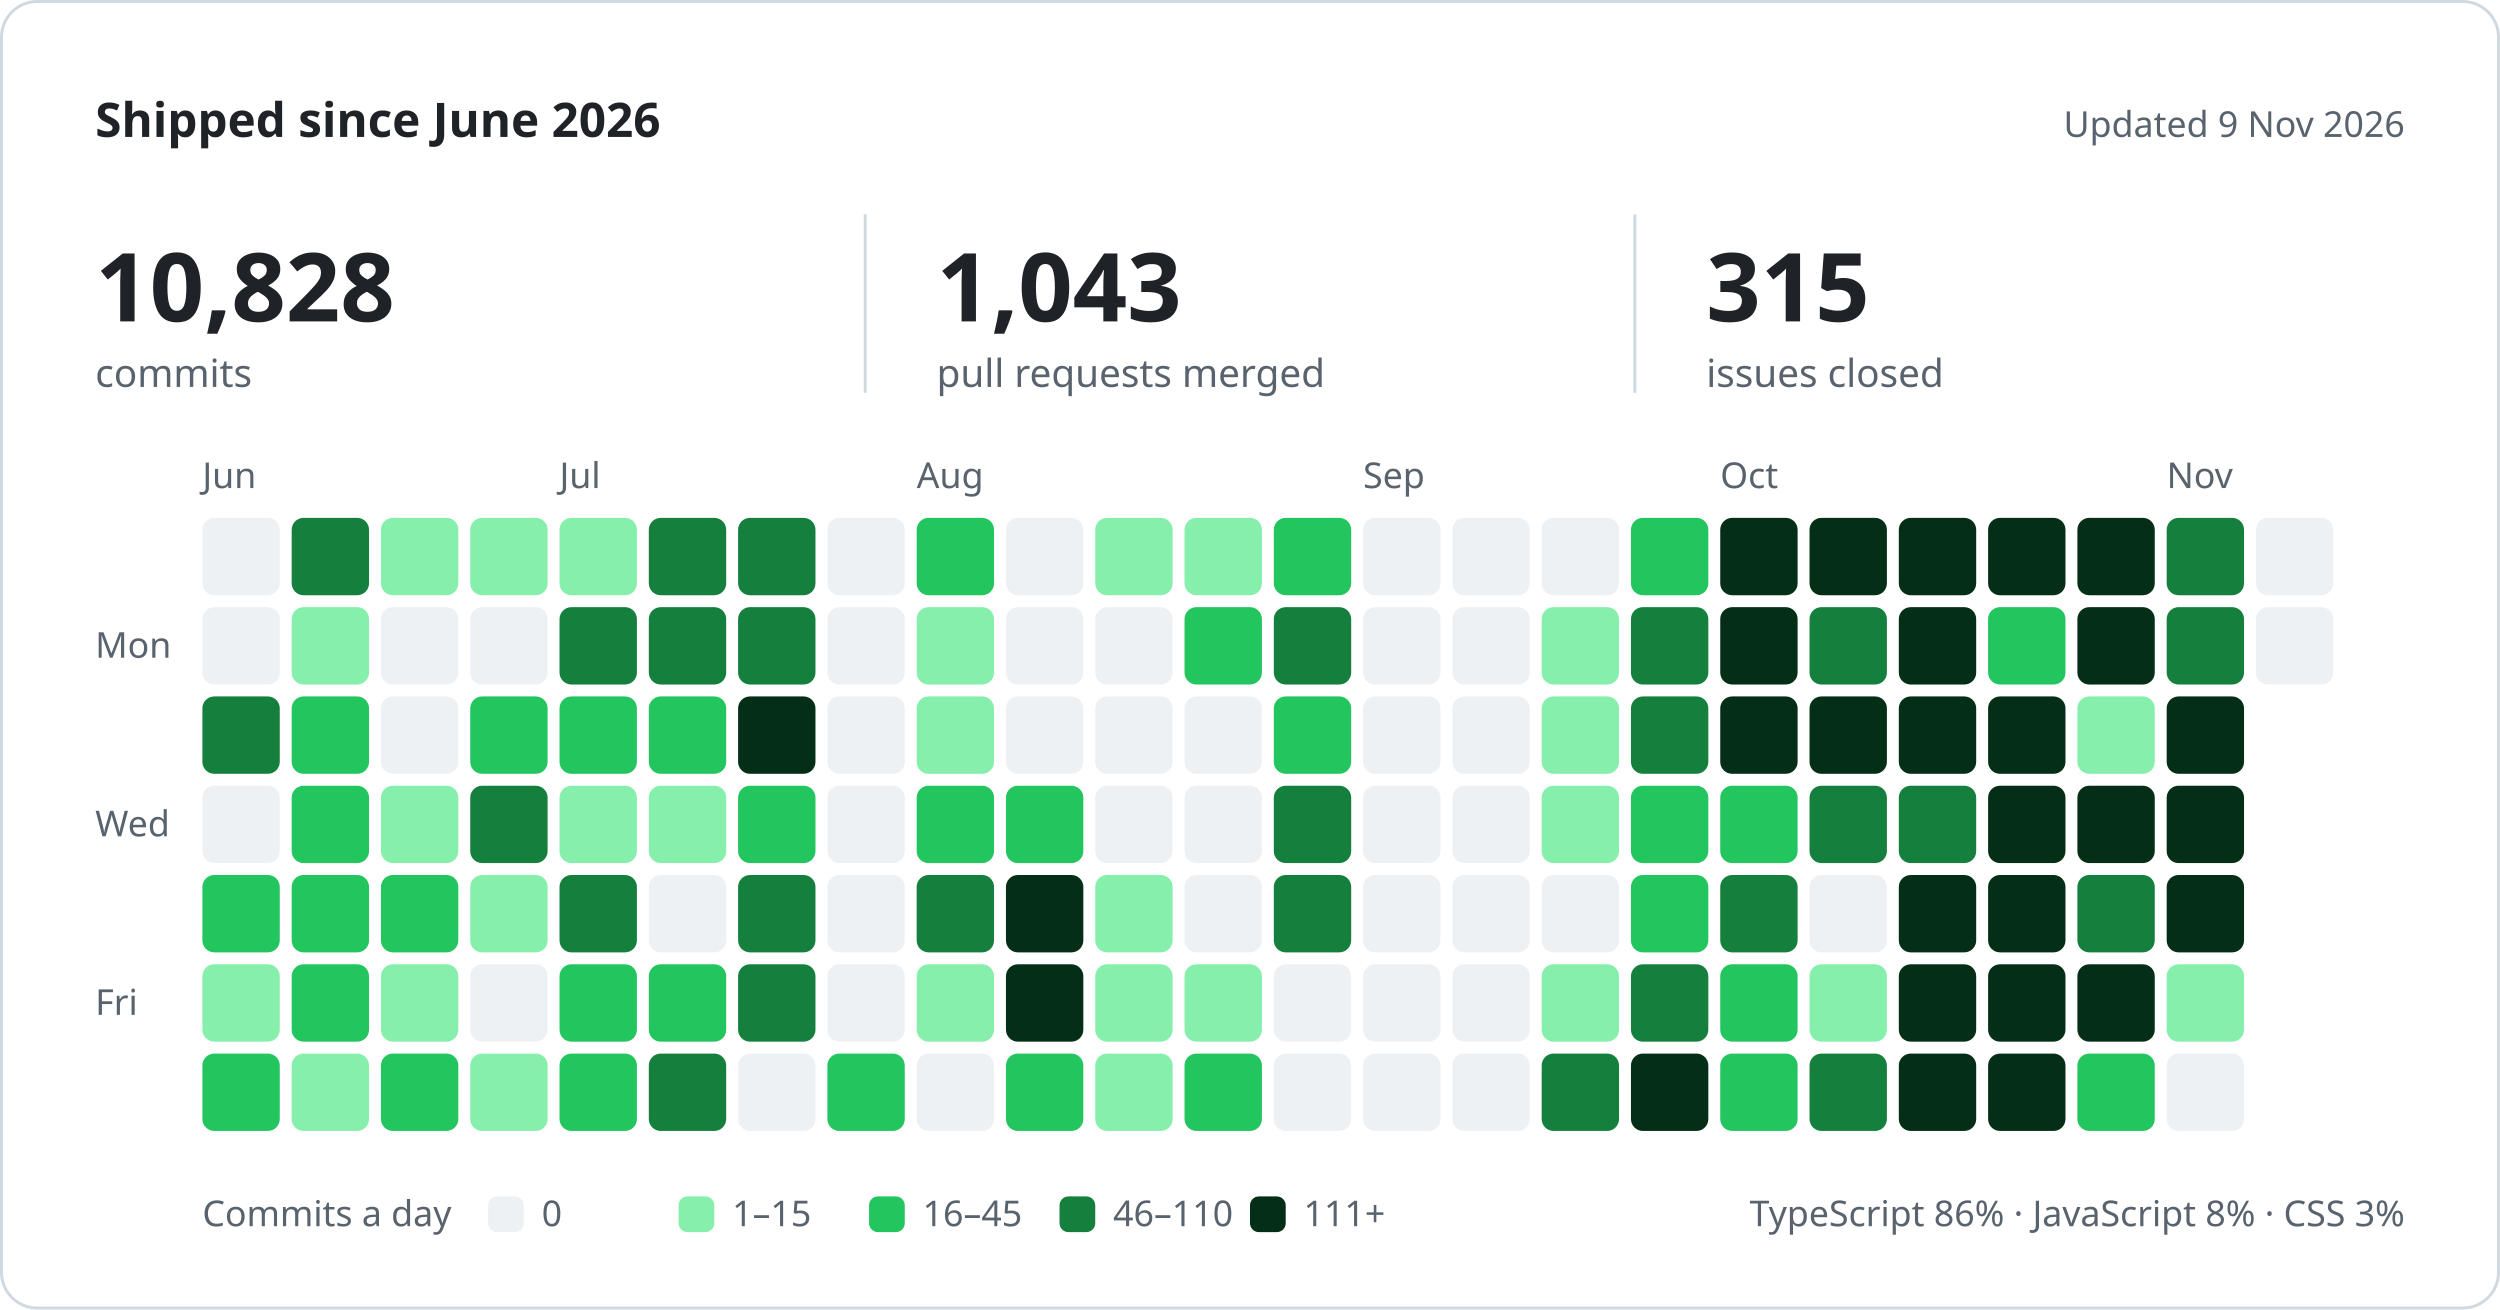
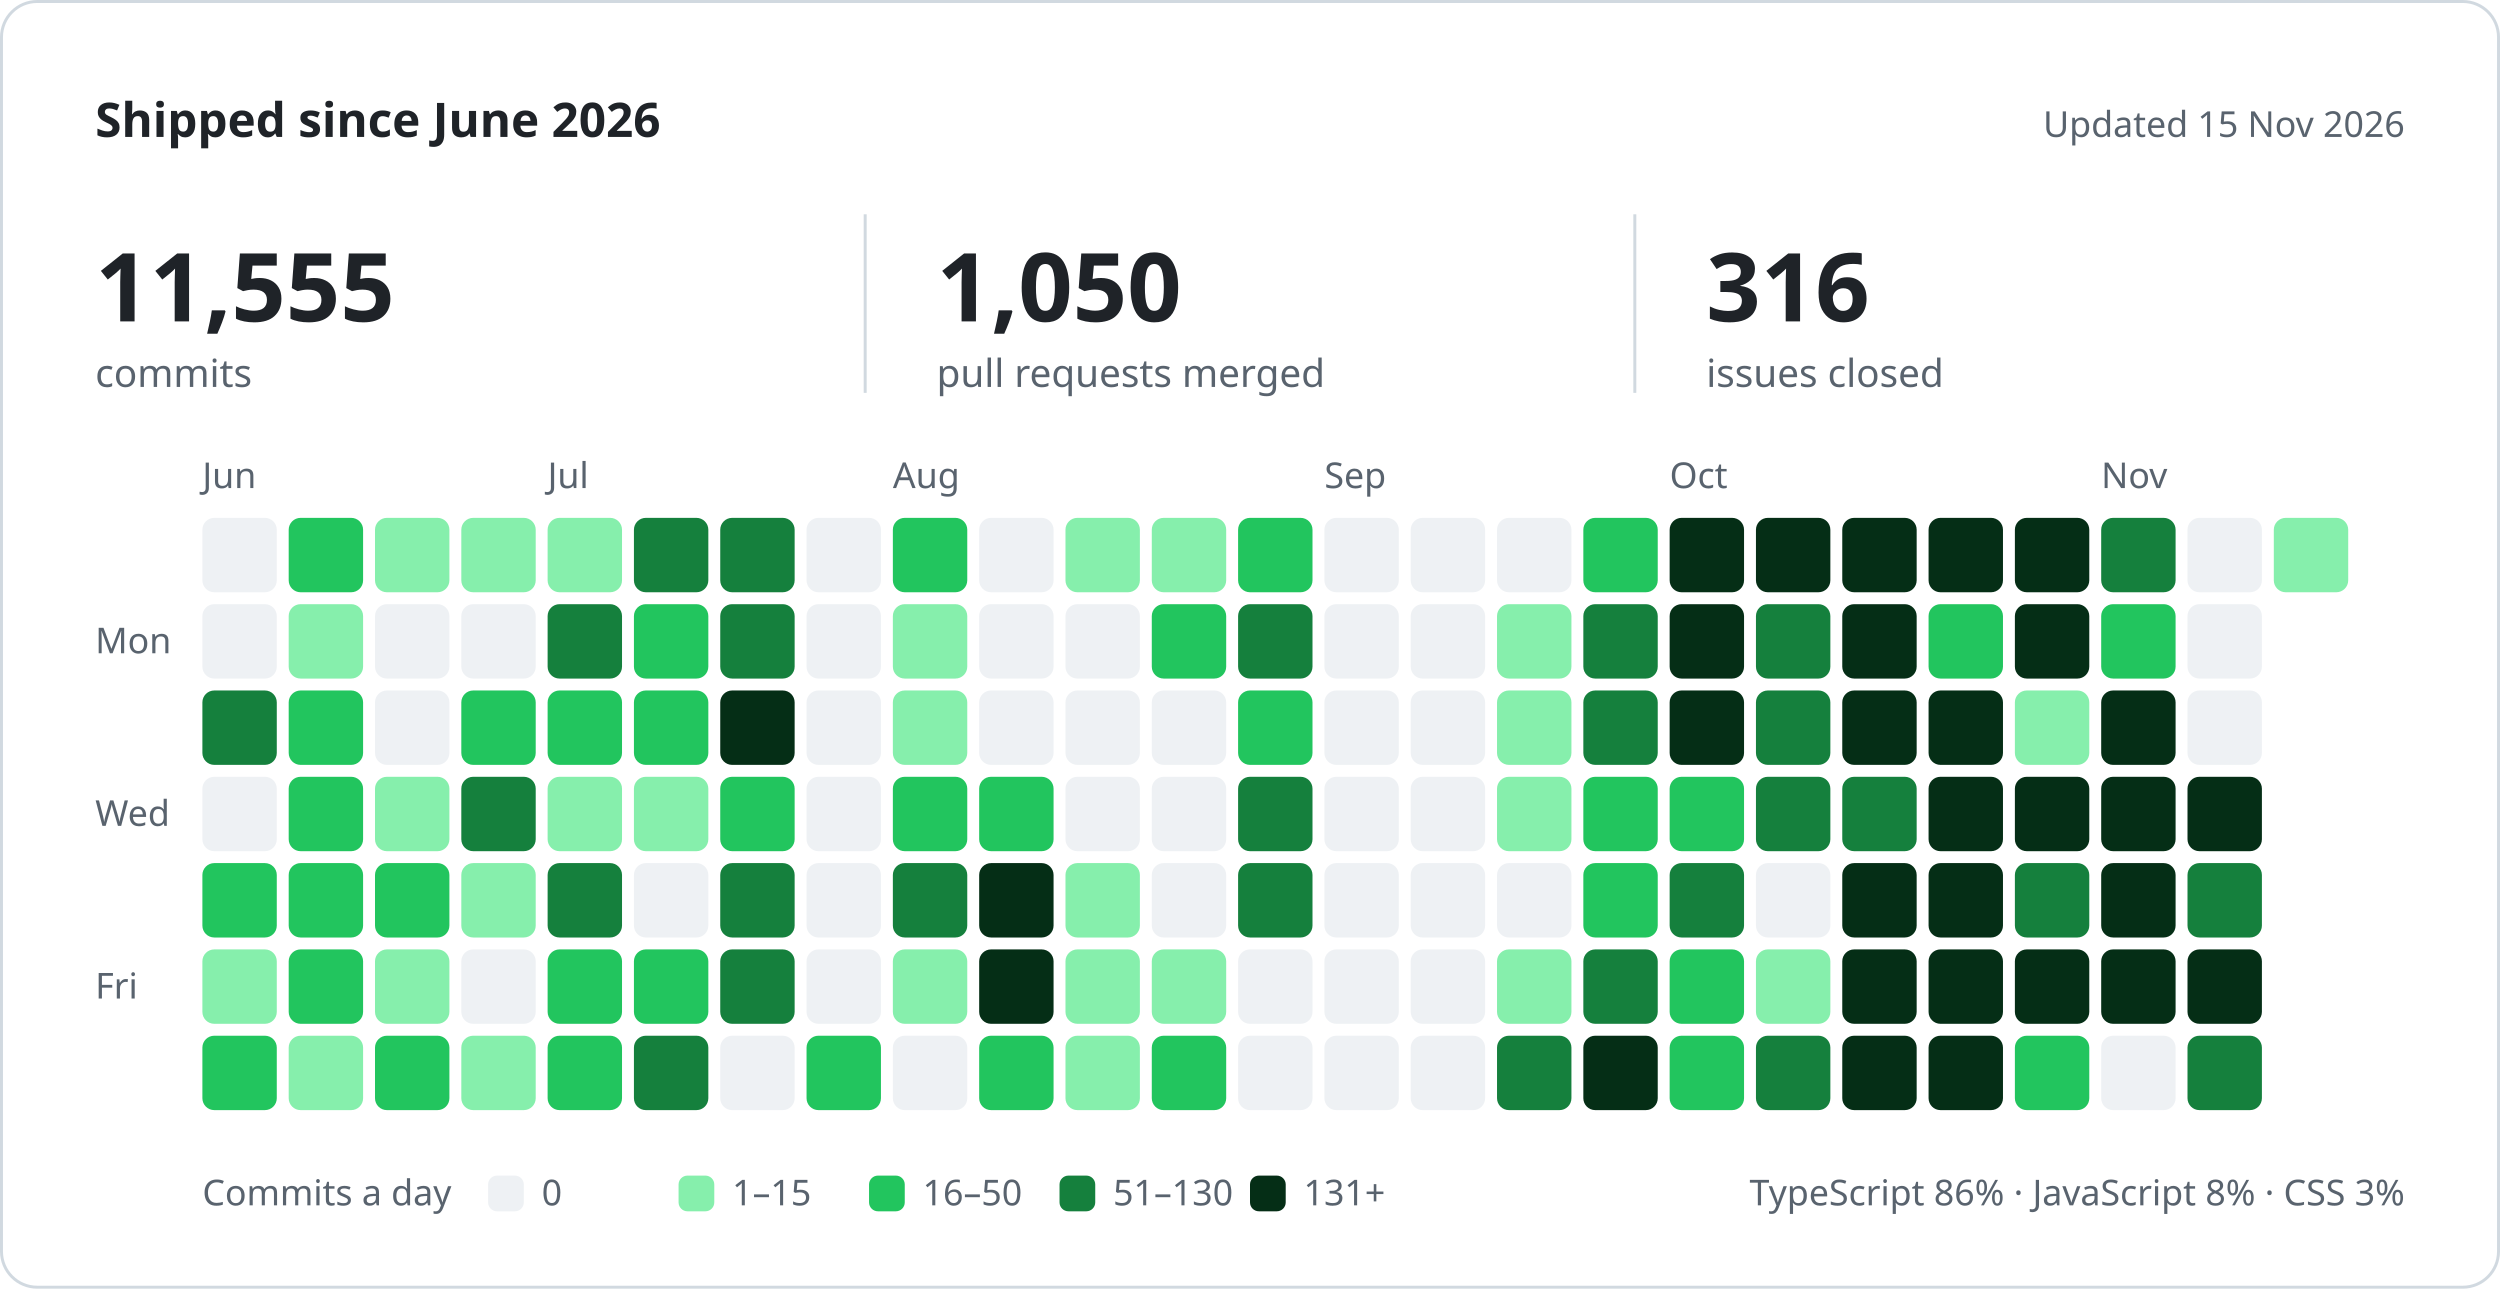
- <svg xmlns="http://www.w3.org/2000/svg" width="840" height="440" viewBox="0 0 840 440" role="img" aria-labelledby="title desc" font-family="-apple-system, BlinkMacSystemFont, 'Segoe UI', 'Noto Sans', Helvetica, Arial, sans-serif">
-   <rect x="0.5" y="0.5" width="839" height="439" rx="12" fill="none" stroke="#d1d9e0" />
+ <svg xmlns="http://www.w3.org/2000/svg" width="840" height="433" viewBox="0 0 840 433" role="img" aria-labelledby="title desc" font-family="-apple-system, BlinkMacSystemFont, 'Segoe UI', 'Noto Sans', Helvetica, Arial, sans-serif">
+   <rect x="0.5" y="0.5" width="839" height="432" rx="12" fill="none" stroke="#d1d9e0" />
  <text x="32" y="46" font-size="16" font-weight="600" fill="#1f2328">Shipped since June 2026</text>
-   <text x="808" y="46" font-size="12" text-anchor="end" fill="#59636e">Updated 9 Nov 2026</text>
-   <text x="32.0" y="108" font-size="32" font-weight="600" fill="#1f2328">10,828</text>
+   <text x="808" y="46" font-size="12" text-anchor="end" fill="#59636e">Updated 15 Nov 2026</text>
+   <text x="32.0" y="108" font-size="32" font-weight="600" fill="#1f2328">11,555</text>
  <text x="32.0" y="130" font-size="13" fill="#59636e">commits</text>
  <line x1="290.7" y1="72" x2="290.7" y2="132" stroke="#d1d9e0" />
-   <text x="314.7" y="108" font-size="32" font-weight="600" fill="#1f2328">1,043</text>
+   <text x="314.7" y="108" font-size="32" font-weight="600" fill="#1f2328">1,050</text>
  <text x="314.7" y="130" font-size="13" fill="#59636e">pull requests merged</text>
  <line x1="549.3" y1="72" x2="549.3" y2="132" stroke="#d1d9e0" />
-   <text x="573.3" y="108" font-size="32" font-weight="600" fill="#1f2328">315</text>
+   <text x="573.3" y="108" font-size="32" font-weight="600" fill="#1f2328">316</text>
  <text x="573.3" y="130" font-size="13" fill="#59636e">issues closed</text>
  <text x="68" y="164" font-size="12" fill="#59636e">Jun</text>
-   <rect x="68" y="174" width="26" height="26" rx="4" fill="#eef1f4" />
-   <rect x="68" y="204" width="26" height="26" rx="4" fill="#eef1f4" />
-   <rect x="68" y="234" width="26" height="26" rx="4" fill="#15803d" />
-   <rect x="68" y="264" width="26" height="26" rx="4" fill="#eef1f4" />
-   <rect x="68" y="294" width="26" height="26" rx="4" fill="#22c55e" />
-   <rect x="68" y="324" width="26" height="26" rx="4" fill="#86efac" />
-   <rect x="68" y="354" width="26" height="26" rx="4" fill="#22c55e" />
-   <rect x="98" y="174" width="26" height="26" rx="4" fill="#15803d" />
-   <rect x="98" y="204" width="26" height="26" rx="4" fill="#86efac" />
-   <rect x="98" y="234" width="26" height="26" rx="4" fill="#22c55e" />
-   <rect x="98" y="264" width="26" height="26" rx="4" fill="#22c55e" />
-   <rect x="98" y="294" width="26" height="26" rx="4" fill="#22c55e" />
-   <rect x="98" y="324" width="26" height="26" rx="4" fill="#22c55e" />
-   <rect x="98" y="354" width="26" height="26" rx="4" fill="#86efac" />
-   <rect x="128" y="174" width="26" height="26" rx="4" fill="#86efac" />
-   <rect x="128" y="204" width="26" height="26" rx="4" fill="#eef1f4" />
-   <rect x="128" y="234" width="26" height="26" rx="4" fill="#eef1f4" />
-   <rect x="128" y="264" width="26" height="26" rx="4" fill="#86efac" />
-   <rect x="128" y="294" width="26" height="26" rx="4" fill="#22c55e" />
-   <rect x="128" y="324" width="26" height="26" rx="4" fill="#86efac" />
-   <rect x="128" y="354" width="26" height="26" rx="4" fill="#22c55e" />
-   <rect x="158" y="174" width="26" height="26" rx="4" fill="#86efac" />
-   <rect x="158" y="204" width="26" height="26" rx="4" fill="#eef1f4" />
-   <rect x="158" y="234" width="26" height="26" rx="4" fill="#22c55e" />
-   <rect x="158" y="264" width="26" height="26" rx="4" fill="#15803d" />
-   <rect x="158" y="294" width="26" height="26" rx="4" fill="#86efac" />
-   <rect x="158" y="324" width="26" height="26" rx="4" fill="#eef1f4" />
-   <rect x="158" y="354" width="26" height="26" rx="4" fill="#86efac" />
-   <text x="188" y="164" font-size="12" fill="#59636e">Jul</text>
-   <rect x="188" y="174" width="26" height="26" rx="4" fill="#86efac" />
-   <rect x="188" y="204" width="26" height="26" rx="4" fill="#15803d" />
-   <rect x="188" y="234" width="26" height="26" rx="4" fill="#22c55e" />
-   <rect x="188" y="264" width="26" height="26" rx="4" fill="#86efac" />
-   <rect x="188" y="294" width="26" height="26" rx="4" fill="#15803d" />
-   <rect x="188" y="324" width="26" height="26" rx="4" fill="#22c55e" />
-   <rect x="188" y="354" width="26" height="26" rx="4" fill="#22c55e" />
-   <rect x="218" y="174" width="26" height="26" rx="4" fill="#15803d" />
-   <rect x="218" y="204" width="26" height="26" rx="4" fill="#15803d" />
-   <rect x="218" y="234" width="26" height="26" rx="4" fill="#22c55e" />
-   <rect x="218" y="264" width="26" height="26" rx="4" fill="#86efac" />
-   <rect x="218" y="294" width="26" height="26" rx="4" fill="#eef1f4" />
-   <rect x="218" y="324" width="26" height="26" rx="4" fill="#22c55e" />
-   <rect x="218" y="354" width="26" height="26" rx="4" fill="#15803d" />
-   <rect x="248" y="174" width="26" height="26" rx="4" fill="#15803d" />
-   <rect x="248" y="204" width="26" height="26" rx="4" fill="#15803d" />
-   <rect x="248" y="234" width="26" height="26" rx="4" fill="#052e16" />
-   <rect x="248" y="264" width="26" height="26" rx="4" fill="#22c55e" />
-   <rect x="248" y="294" width="26" height="26" rx="4" fill="#15803d" />
-   <rect x="248" y="324" width="26" height="26" rx="4" fill="#15803d" />
-   <rect x="248" y="354" width="26" height="26" rx="4" fill="#eef1f4" />
-   <rect x="278" y="174" width="26" height="26" rx="4" fill="#eef1f4" />
-   <rect x="278" y="204" width="26" height="26" rx="4" fill="#eef1f4" />
-   <rect x="278" y="234" width="26" height="26" rx="4" fill="#eef1f4" />
-   <rect x="278" y="264" width="26" height="26" rx="4" fill="#eef1f4" />
-   <rect x="278" y="294" width="26" height="26" rx="4" fill="#eef1f4" />
-   <rect x="278" y="324" width="26" height="26" rx="4" fill="#eef1f4" />
-   <rect x="278" y="354" width="26" height="26" rx="4" fill="#22c55e" />
-   <text x="308" y="164" font-size="12" fill="#59636e">Aug</text>
-   <rect x="308" y="174" width="26" height="26" rx="4" fill="#22c55e" />
-   <rect x="308" y="204" width="26" height="26" rx="4" fill="#86efac" />
-   <rect x="308" y="234" width="26" height="26" rx="4" fill="#86efac" />
-   <rect x="308" y="264" width="26" height="26" rx="4" fill="#22c55e" />
-   <rect x="308" y="294" width="26" height="26" rx="4" fill="#15803d" />
-   <rect x="308" y="324" width="26" height="26" rx="4" fill="#86efac" />
-   <rect x="308" y="354" width="26" height="26" rx="4" fill="#eef1f4" />
-   <rect x="338" y="174" width="26" height="26" rx="4" fill="#eef1f4" />
-   <rect x="338" y="204" width="26" height="26" rx="4" fill="#eef1f4" />
-   <rect x="338" y="234" width="26" height="26" rx="4" fill="#eef1f4" />
-   <rect x="338" y="264" width="26" height="26" rx="4" fill="#22c55e" />
-   <rect x="338" y="294" width="26" height="26" rx="4" fill="#052e16" />
-   <rect x="338" y="324" width="26" height="26" rx="4" fill="#052e16" />
-   <rect x="338" y="354" width="26" height="26" rx="4" fill="#22c55e" />
-   <rect x="368" y="174" width="26" height="26" rx="4" fill="#86efac" />
-   <rect x="368" y="204" width="26" height="26" rx="4" fill="#eef1f4" />
-   <rect x="368" y="234" width="26" height="26" rx="4" fill="#eef1f4" />
-   <rect x="368" y="264" width="26" height="26" rx="4" fill="#eef1f4" />
-   <rect x="368" y="294" width="26" height="26" rx="4" fill="#86efac" />
-   <rect x="368" y="324" width="26" height="26" rx="4" fill="#86efac" />
-   <rect x="368" y="354" width="26" height="26" rx="4" fill="#86efac" />
-   <rect x="398" y="174" width="26" height="26" rx="4" fill="#86efac" />
-   <rect x="398" y="204" width="26" height="26" rx="4" fill="#22c55e" />
-   <rect x="398" y="234" width="26" height="26" rx="4" fill="#eef1f4" />
-   <rect x="398" y="264" width="26" height="26" rx="4" fill="#eef1f4" />
-   <rect x="398" y="294" width="26" height="26" rx="4" fill="#eef1f4" />
-   <rect x="398" y="324" width="26" height="26" rx="4" fill="#86efac" />
-   <rect x="398" y="354" width="26" height="26" rx="4" fill="#22c55e" />
-   <rect x="428" y="174" width="26" height="26" rx="4" fill="#22c55e" />
-   <rect x="428" y="204" width="26" height="26" rx="4" fill="#15803d" />
-   <rect x="428" y="234" width="26" height="26" rx="4" fill="#22c55e" />
-   <rect x="428" y="264" width="26" height="26" rx="4" fill="#15803d" />
-   <rect x="428" y="294" width="26" height="26" rx="4" fill="#15803d" />
-   <rect x="428" y="324" width="26" height="26" rx="4" fill="#eef1f4" />
-   <rect x="428" y="354" width="26" height="26" rx="4" fill="#eef1f4" />
-   <text x="458" y="164" font-size="12" fill="#59636e">Sep</text>
-   <rect x="458" y="174" width="26" height="26" rx="4" fill="#eef1f4" />
-   <rect x="458" y="204" width="26" height="26" rx="4" fill="#eef1f4" />
-   <rect x="458" y="234" width="26" height="26" rx="4" fill="#eef1f4" />
-   <rect x="458" y="264" width="26" height="26" rx="4" fill="#eef1f4" />
-   <rect x="458" y="294" width="26" height="26" rx="4" fill="#eef1f4" />
-   <rect x="458" y="324" width="26" height="26" rx="4" fill="#eef1f4" />
-   <rect x="458" y="354" width="26" height="26" rx="4" fill="#eef1f4" />
-   <rect x="488" y="174" width="26" height="26" rx="4" fill="#eef1f4" />
-   <rect x="488" y="204" width="26" height="26" rx="4" fill="#eef1f4" />
-   <rect x="488" y="234" width="26" height="26" rx="4" fill="#eef1f4" />
-   <rect x="488" y="264" width="26" height="26" rx="4" fill="#eef1f4" />
-   <rect x="488" y="294" width="26" height="26" rx="4" fill="#eef1f4" />
-   <rect x="488" y="324" width="26" height="26" rx="4" fill="#eef1f4" />
-   <rect x="488" y="354" width="26" height="26" rx="4" fill="#eef1f4" />
-   <rect x="518" y="174" width="26" height="26" rx="4" fill="#eef1f4" />
-   <rect x="518" y="204" width="26" height="26" rx="4" fill="#86efac" />
-   <rect x="518" y="234" width="26" height="26" rx="4" fill="#86efac" />
-   <rect x="518" y="264" width="26" height="26" rx="4" fill="#86efac" />
-   <rect x="518" y="294" width="26" height="26" rx="4" fill="#eef1f4" />
-   <rect x="518" y="324" width="26" height="26" rx="4" fill="#86efac" />
-   <rect x="518" y="354" width="26" height="26" rx="4" fill="#15803d" />
-   <rect x="548" y="174" width="26" height="26" rx="4" fill="#22c55e" />
-   <rect x="548" y="204" width="26" height="26" rx="4" fill="#15803d" />
-   <rect x="548" y="234" width="26" height="26" rx="4" fill="#15803d" />
-   <rect x="548" y="264" width="26" height="26" rx="4" fill="#22c55e" />
-   <rect x="548" y="294" width="26" height="26" rx="4" fill="#22c55e" />
-   <rect x="548" y="324" width="26" height="26" rx="4" fill="#15803d" />
-   <rect x="548" y="354" width="26" height="26" rx="4" fill="#052e16" />
-   <text x="578" y="164" font-size="12" fill="#59636e">Oct</text>
-   <rect x="578" y="174" width="26" height="26" rx="4" fill="#052e16" />
-   <rect x="578" y="204" width="26" height="26" rx="4" fill="#052e16" />
-   <rect x="578" y="234" width="26" height="26" rx="4" fill="#052e16" />
-   <rect x="578" y="264" width="26" height="26" rx="4" fill="#22c55e" />
-   <rect x="578" y="294" width="26" height="26" rx="4" fill="#15803d" />
-   <rect x="578" y="324" width="26" height="26" rx="4" fill="#22c55e" />
-   <rect x="578" y="354" width="26" height="26" rx="4" fill="#22c55e" />
-   <rect x="608" y="174" width="26" height="26" rx="4" fill="#052e16" />
-   <rect x="608" y="204" width="26" height="26" rx="4" fill="#15803d" />
-   <rect x="608" y="234" width="26" height="26" rx="4" fill="#052e16" />
-   <rect x="608" y="264" width="26" height="26" rx="4" fill="#15803d" />
-   <rect x="608" y="294" width="26" height="26" rx="4" fill="#eef1f4" />
-   <rect x="608" y="324" width="26" height="26" rx="4" fill="#86efac" />
-   <rect x="608" y="354" width="26" height="26" rx="4" fill="#15803d" />
-   <rect x="638" y="174" width="26" height="26" rx="4" fill="#052e16" />
-   <rect x="638" y="204" width="26" height="26" rx="4" fill="#052e16" />
-   <rect x="638" y="234" width="26" height="26" rx="4" fill="#052e16" />
-   <rect x="638" y="264" width="26" height="26" rx="4" fill="#15803d" />
-   <rect x="638" y="294" width="26" height="26" rx="4" fill="#052e16" />
-   <rect x="638" y="324" width="26" height="26" rx="4" fill="#052e16" />
-   <rect x="638" y="354" width="26" height="26" rx="4" fill="#052e16" />
-   <rect x="668" y="174" width="26" height="26" rx="4" fill="#052e16" />
-   <rect x="668" y="204" width="26" height="26" rx="4" fill="#22c55e" />
-   <rect x="668" y="234" width="26" height="26" rx="4" fill="#052e16" />
-   <rect x="668" y="264" width="26" height="26" rx="4" fill="#052e16" />
-   <rect x="668" y="294" width="26" height="26" rx="4" fill="#052e16" />
-   <rect x="668" y="324" width="26" height="26" rx="4" fill="#052e16" />
-   <rect x="668" y="354" width="26" height="26" rx="4" fill="#052e16" />
-   <rect x="698" y="174" width="26" height="26" rx="4" fill="#052e16" />
-   <rect x="698" y="204" width="26" height="26" rx="4" fill="#052e16" />
-   <rect x="698" y="234" width="26" height="26" rx="4" fill="#86efac" />
-   <rect x="698" y="264" width="26" height="26" rx="4" fill="#052e16" />
-   <rect x="698" y="294" width="26" height="26" rx="4" fill="#15803d" />
-   <rect x="698" y="324" width="26" height="26" rx="4" fill="#052e16" />
-   <rect x="698" y="354" width="26" height="26" rx="4" fill="#22c55e" />
-   <text x="728" y="164" font-size="12" fill="#59636e">Nov</text>
-   <rect x="728" y="174" width="26" height="26" rx="4" fill="#15803d" />
-   <rect x="728" y="204" width="26" height="26" rx="4" fill="#15803d" />
-   <rect x="728" y="234" width="26" height="26" rx="4" fill="#052e16" />
-   <rect x="728" y="264" width="26" height="26" rx="4" fill="#052e16" />
-   <rect x="728" y="294" width="26" height="26" rx="4" fill="#052e16" />
-   <rect x="728" y="324" width="26" height="26" rx="4" fill="#86efac" />
-   <rect x="728" y="354" width="26" height="26" rx="4" fill="#eef1f4" />
-   <rect x="758" y="174" width="26" height="26" rx="4" fill="#eef1f4" />
-   <rect x="758" y="204" width="26" height="26" rx="4" fill="#eef1f4" />
-   <text x="32" y="221.0" font-size="12" fill="#59636e">Mon</text>
-   <text x="32" y="281.0" font-size="12" fill="#59636e">Wed</text>
-   <text x="32" y="341.0" font-size="12" fill="#59636e">Fri</text>
-   <text x="68" y="412" font-size="12" fill="#59636e">Commits a day</text>
-   <rect x="164" y="402" width="12" height="12" rx="3" fill="#eef1f4" />
-   <text x="182" y="412" font-size="12" fill="#59636e">0</text>
-   <rect x="228" y="402" width="12" height="12" rx="3" fill="#86efac" />
-   <text x="246" y="412" font-size="12" fill="#59636e">1–15</text>
-   <rect x="292" y="402" width="12" height="12" rx="3" fill="#22c55e" />
-   <text x="310" y="412" font-size="12" fill="#59636e">16–45</text>
-   <rect x="356" y="402" width="12" height="12" rx="3" fill="#15803d" />
-   <text x="374" y="412" font-size="12" fill="#59636e">46–110</text>
-   <rect x="420" y="402" width="12" height="12" rx="3" fill="#052e16" />
-   <text x="438" y="412" font-size="12" fill="#59636e">111+</text>
-   <text x="808" y="412" font-size="12" text-anchor="end" fill="#59636e">TypeScript 86% · JavaScript 8% · CSS 3%</text>
+   <rect x="68" y="174" width="25" height="25" rx="4" fill="#eef1f4" />
+   <rect x="68" y="203" width="25" height="25" rx="4" fill="#eef1f4" />
+   <rect x="68" y="232" width="25" height="25" rx="4" fill="#15803d" />
+   <rect x="68" y="261" width="25" height="25" rx="4" fill="#eef1f4" />
+   <rect x="68" y="290" width="25" height="25" rx="4" fill="#22c55e" />
+   <rect x="68" y="319" width="25" height="25" rx="4" fill="#86efac" />
+   <rect x="68" y="348" width="25" height="25" rx="4" fill="#22c55e" />
+   <rect x="97" y="174" width="25" height="25" rx="4" fill="#22c55e" />
+   <rect x="97" y="203" width="25" height="25" rx="4" fill="#86efac" />
+   <rect x="97" y="232" width="25" height="25" rx="4" fill="#22c55e" />
+   <rect x="97" y="261" width="25" height="25" rx="4" fill="#22c55e" />
+   <rect x="97" y="290" width="25" height="25" rx="4" fill="#22c55e" />
+   <rect x="97" y="319" width="25" height="25" rx="4" fill="#22c55e" />
+   <rect x="97" y="348" width="25" height="25" rx="4" fill="#86efac" />
+   <rect x="126" y="174" width="25" height="25" rx="4" fill="#86efac" />
+   <rect x="126" y="203" width="25" height="25" rx="4" fill="#eef1f4" />
+   <rect x="126" y="232" width="25" height="25" rx="4" fill="#eef1f4" />
+   <rect x="126" y="261" width="25" height="25" rx="4" fill="#86efac" />
+   <rect x="126" y="290" width="25" height="25" rx="4" fill="#22c55e" />
+   <rect x="126" y="319" width="25" height="25" rx="4" fill="#86efac" />
+   <rect x="126" y="348" width="25" height="25" rx="4" fill="#22c55e" />
+   <rect x="155" y="174" width="25" height="25" rx="4" fill="#86efac" />
+   <rect x="155" y="203" width="25" height="25" rx="4" fill="#eef1f4" />
+   <rect x="155" y="232" width="25" height="25" rx="4" fill="#22c55e" />
+   <rect x="155" y="261" width="25" height="25" rx="4" fill="#15803d" />
+   <rect x="155" y="290" width="25" height="25" rx="4" fill="#86efac" />
+   <rect x="155" y="319" width="25" height="25" rx="4" fill="#eef1f4" />
+   <rect x="155" y="348" width="25" height="25" rx="4" fill="#86efac" />
+   <text x="184" y="164" font-size="12" fill="#59636e">Jul</text>
+   <rect x="184" y="174" width="25" height="25" rx="4" fill="#86efac" />
+   <rect x="184" y="203" width="25" height="25" rx="4" fill="#15803d" />
+   <rect x="184" y="232" width="25" height="25" rx="4" fill="#22c55e" />
+   <rect x="184" y="261" width="25" height="25" rx="4" fill="#86efac" />
+   <rect x="184" y="290" width="25" height="25" rx="4" fill="#15803d" />
+   <rect x="184" y="319" width="25" height="25" rx="4" fill="#22c55e" />
+   <rect x="184" y="348" width="25" height="25" rx="4" fill="#22c55e" />
+   <rect x="213" y="174" width="25" height="25" rx="4" fill="#15803d" />
+   <rect x="213" y="203" width="25" height="25" rx="4" fill="#22c55e" />
+   <rect x="213" y="232" width="25" height="25" rx="4" fill="#22c55e" />
+   <rect x="213" y="261" width="25" height="25" rx="4" fill="#86efac" />
+   <rect x="213" y="290" width="25" height="25" rx="4" fill="#eef1f4" />
+   <rect x="213" y="319" width="25" height="25" rx="4" fill="#22c55e" />
+   <rect x="213" y="348" width="25" height="25" rx="4" fill="#15803d" />
+   <rect x="242" y="174" width="25" height="25" rx="4" fill="#15803d" />
+   <rect x="242" y="203" width="25" height="25" rx="4" fill="#15803d" />
+   <rect x="242" y="232" width="25" height="25" rx="4" fill="#052e16" />
+   <rect x="242" y="261" width="25" height="25" rx="4" fill="#22c55e" />
+   <rect x="242" y="290" width="25" height="25" rx="4" fill="#15803d" />
+   <rect x="242" y="319" width="25" height="25" rx="4" fill="#15803d" />
+   <rect x="242" y="348" width="25" height="25" rx="4" fill="#eef1f4" />
+   <rect x="271" y="174" width="25" height="25" rx="4" fill="#eef1f4" />
+   <rect x="271" y="203" width="25" height="25" rx="4" fill="#eef1f4" />
+   <rect x="271" y="232" width="25" height="25" rx="4" fill="#eef1f4" />
+   <rect x="271" y="261" width="25" height="25" rx="4" fill="#eef1f4" />
+   <rect x="271" y="290" width="25" height="25" rx="4" fill="#eef1f4" />
+   <rect x="271" y="319" width="25" height="25" rx="4" fill="#eef1f4" />
+   <rect x="271" y="348" width="25" height="25" rx="4" fill="#22c55e" />
+   <text x="300" y="164" font-size="12" fill="#59636e">Aug</text>
+   <rect x="300" y="174" width="25" height="25" rx="4" fill="#22c55e" />
+   <rect x="300" y="203" width="25" height="25" rx="4" fill="#86efac" />
+   <rect x="300" y="232" width="25" height="25" rx="4" fill="#86efac" />
+   <rect x="300" y="261" width="25" height="25" rx="4" fill="#22c55e" />
+   <rect x="300" y="290" width="25" height="25" rx="4" fill="#15803d" />
+   <rect x="300" y="319" width="25" height="25" rx="4" fill="#86efac" />
+   <rect x="300" y="348" width="25" height="25" rx="4" fill="#eef1f4" />
+   <rect x="329" y="174" width="25" height="25" rx="4" fill="#eef1f4" />
+   <rect x="329" y="203" width="25" height="25" rx="4" fill="#eef1f4" />
+   <rect x="329" y="232" width="25" height="25" rx="4" fill="#eef1f4" />
+   <rect x="329" y="261" width="25" height="25" rx="4" fill="#22c55e" />
+   <rect x="329" y="290" width="25" height="25" rx="4" fill="#052e16" />
+   <rect x="329" y="319" width="25" height="25" rx="4" fill="#052e16" />
+   <rect x="329" y="348" width="25" height="25" rx="4" fill="#22c55e" />
+   <rect x="358" y="174" width="25" height="25" rx="4" fill="#86efac" />
+   <rect x="358" y="203" width="25" height="25" rx="4" fill="#eef1f4" />
+   <rect x="358" y="232" width="25" height="25" rx="4" fill="#eef1f4" />
+   <rect x="358" y="261" width="25" height="25" rx="4" fill="#eef1f4" />
+   <rect x="358" y="290" width="25" height="25" rx="4" fill="#86efac" />
+   <rect x="358" y="319" width="25" height="25" rx="4" fill="#86efac" />
+   <rect x="358" y="348" width="25" height="25" rx="4" fill="#86efac" />
+   <rect x="387" y="174" width="25" height="25" rx="4" fill="#86efac" />
+   <rect x="387" y="203" width="25" height="25" rx="4" fill="#22c55e" />
+   <rect x="387" y="232" width="25" height="25" rx="4" fill="#eef1f4" />
+   <rect x="387" y="261" width="25" height="25" rx="4" fill="#eef1f4" />
+   <rect x="387" y="290" width="25" height="25" rx="4" fill="#eef1f4" />
+   <rect x="387" y="319" width="25" height="25" rx="4" fill="#86efac" />
+   <rect x="387" y="348" width="25" height="25" rx="4" fill="#22c55e" />
+   <rect x="416" y="174" width="25" height="25" rx="4" fill="#22c55e" />
+   <rect x="416" y="203" width="25" height="25" rx="4" fill="#15803d" />
+   <rect x="416" y="232" width="25" height="25" rx="4" fill="#22c55e" />
+   <rect x="416" y="261" width="25" height="25" rx="4" fill="#15803d" />
+   <rect x="416" y="290" width="25" height="25" rx="4" fill="#15803d" />
+   <rect x="416" y="319" width="25" height="25" rx="4" fill="#eef1f4" />
+   <rect x="416" y="348" width="25" height="25" rx="4" fill="#eef1f4" />
+   <text x="445" y="164" font-size="12" fill="#59636e">Sep</text>
+   <rect x="445" y="174" width="25" height="25" rx="4" fill="#eef1f4" />
+   <rect x="445" y="203" width="25" height="25" rx="4" fill="#eef1f4" />
+   <rect x="445" y="232" width="25" height="25" rx="4" fill="#eef1f4" />
+   <rect x="445" y="261" width="25" height="25" rx="4" fill="#eef1f4" />
+   <rect x="445" y="290" width="25" height="25" rx="4" fill="#eef1f4" />
+   <rect x="445" y="319" width="25" height="25" rx="4" fill="#eef1f4" />
+   <rect x="445" y="348" width="25" height="25" rx="4" fill="#eef1f4" />
+   <rect x="474" y="174" width="25" height="25" rx="4" fill="#eef1f4" />
+   <rect x="474" y="203" width="25" height="25" rx="4" fill="#eef1f4" />
+   <rect x="474" y="232" width="25" height="25" rx="4" fill="#eef1f4" />
+   <rect x="474" y="261" width="25" height="25" rx="4" fill="#eef1f4" />
+   <rect x="474" y="290" width="25" height="25" rx="4" fill="#eef1f4" />
+   <rect x="474" y="319" width="25" height="25" rx="4" fill="#eef1f4" />
+   <rect x="474" y="348" width="25" height="25" rx="4" fill="#eef1f4" />
+   <rect x="503" y="174" width="25" height="25" rx="4" fill="#eef1f4" />
+   <rect x="503" y="203" width="25" height="25" rx="4" fill="#86efac" />
+   <rect x="503" y="232" width="25" height="25" rx="4" fill="#86efac" />
+   <rect x="503" y="261" width="25" height="25" rx="4" fill="#86efac" />
+   <rect x="503" y="290" width="25" height="25" rx="4" fill="#eef1f4" />
+   <rect x="503" y="319" width="25" height="25" rx="4" fill="#86efac" />
+   <rect x="503" y="348" width="25" height="25" rx="4" fill="#15803d" />
+   <rect x="532" y="174" width="25" height="25" rx="4" fill="#22c55e" />
+   <rect x="532" y="203" width="25" height="25" rx="4" fill="#15803d" />
+   <rect x="532" y="232" width="25" height="25" rx="4" fill="#15803d" />
+   <rect x="532" y="261" width="25" height="25" rx="4" fill="#22c55e" />
+   <rect x="532" y="290" width="25" height="25" rx="4" fill="#22c55e" />
+   <rect x="532" y="319" width="25" height="25" rx="4" fill="#15803d" />
+   <rect x="532" y="348" width="25" height="25" rx="4" fill="#052e16" />
+   <text x="561" y="164" font-size="12" fill="#59636e">Oct</text>
+   <rect x="561" y="174" width="25" height="25" rx="4" fill="#052e16" />
+   <rect x="561" y="203" width="25" height="25" rx="4" fill="#052e16" />
+   <rect x="561" y="232" width="25" height="25" rx="4" fill="#052e16" />
+   <rect x="561" y="261" width="25" height="25" rx="4" fill="#22c55e" />
+   <rect x="561" y="290" width="25" height="25" rx="4" fill="#15803d" />
+   <rect x="561" y="319" width="25" height="25" rx="4" fill="#22c55e" />
+   <rect x="561" y="348" width="25" height="25" rx="4" fill="#22c55e" />
+   <rect x="590" y="174" width="25" height="25" rx="4" fill="#052e16" />
+   <rect x="590" y="203" width="25" height="25" rx="4" fill="#15803d" />
+   <rect x="590" y="232" width="25" height="25" rx="4" fill="#15803d" />
+   <rect x="590" y="261" width="25" height="25" rx="4" fill="#15803d" />
+   <rect x="590" y="290" width="25" height="25" rx="4" fill="#eef1f4" />
+   <rect x="590" y="319" width="25" height="25" rx="4" fill="#86efac" />
+   <rect x="590" y="348" width="25" height="25" rx="4" fill="#15803d" />
+   <rect x="619" y="174" width="25" height="25" rx="4" fill="#052e16" />
+   <rect x="619" y="203" width="25" height="25" rx="4" fill="#052e16" />
+   <rect x="619" y="232" width="25" height="25" rx="4" fill="#052e16" />
+   <rect x="619" y="261" width="25" height="25" rx="4" fill="#15803d" />
+   <rect x="619" y="290" width="25" height="25" rx="4" fill="#052e16" />
+   <rect x="619" y="319" width="25" height="25" rx="4" fill="#052e16" />
+   <rect x="619" y="348" width="25" height="25" rx="4" fill="#052e16" />
+   <rect x="648" y="174" width="25" height="25" rx="4" fill="#052e16" />
+   <rect x="648" y="203" width="25" height="25" rx="4" fill="#22c55e" />
+   <rect x="648" y="232" width="25" height="25" rx="4" fill="#052e16" />
+   <rect x="648" y="261" width="25" height="25" rx="4" fill="#052e16" />
+   <rect x="648" y="290" width="25" height="25" rx="4" fill="#052e16" />
+   <rect x="648" y="319" width="25" height="25" rx="4" fill="#052e16" />
+   <rect x="648" y="348" width="25" height="25" rx="4" fill="#052e16" />
+   <rect x="677" y="174" width="25" height="25" rx="4" fill="#052e16" />
+   <rect x="677" y="203" width="25" height="25" rx="4" fill="#052e16" />
+   <rect x="677" y="232" width="25" height="25" rx="4" fill="#86efac" />
+   <rect x="677" y="261" width="25" height="25" rx="4" fill="#052e16" />
+   <rect x="677" y="290" width="25" height="25" rx="4" fill="#15803d" />
+   <rect x="677" y="319" width="25" height="25" rx="4" fill="#052e16" />
+   <rect x="677" y="348" width="25" height="25" rx="4" fill="#22c55e" />
+   <text x="706" y="164" font-size="12" fill="#59636e">Nov</text>
+   <rect x="706" y="174" width="25" height="25" rx="4" fill="#15803d" />
+   <rect x="706" y="203" width="25" height="25" rx="4" fill="#22c55e" />
+   <rect x="706" y="232" width="25" height="25" rx="4" fill="#052e16" />
+   <rect x="706" y="261" width="25" height="25" rx="4" fill="#052e16" />
+   <rect x="706" y="290" width="25" height="25" rx="4" fill="#052e16" />
+   <rect x="706" y="319" width="25" height="25" rx="4" fill="#052e16" />
+   <rect x="706" y="348" width="25" height="25" rx="4" fill="#eef1f4" />
+   <rect x="735" y="174" width="25" height="25" rx="4" fill="#eef1f4" />
+   <rect x="735" y="203" width="25" height="25" rx="4" fill="#eef1f4" />
+   <rect x="735" y="232" width="25" height="25" rx="4" fill="#eef1f4" />
+   <rect x="735" y="261" width="25" height="25" rx="4" fill="#052e16" />
+   <rect x="735" y="290" width="25" height="25" rx="4" fill="#15803d" />
+   <rect x="735" y="319" width="25" height="25" rx="4" fill="#052e16" />
+   <rect x="735" y="348" width="25" height="25" rx="4" fill="#15803d" />
+   <rect x="764" y="174" width="25" height="25" rx="4" fill="#86efac" />
+   <text x="32" y="219.5" font-size="12" fill="#59636e">Mon</text>
+   <text x="32" y="277.5" font-size="12" fill="#59636e">Wed</text>
+   <text x="32" y="335.5" font-size="12" fill="#59636e">Fri</text>
+   <text x="68" y="405" font-size="12" fill="#59636e">Commits a day</text>
+   <rect x="164" y="395" width="12" height="12" rx="3" fill="#eef1f4" />
+   <text x="182" y="405" font-size="12" fill="#59636e">0</text>
+   <rect x="228" y="395" width="12" height="12" rx="3" fill="#86efac" />
+   <text x="246" y="405" font-size="12" fill="#59636e">1–15</text>
+   <rect x="292" y="395" width="12" height="12" rx="3" fill="#22c55e" />
+   <text x="310" y="405" font-size="12" fill="#59636e">16–50</text>
+   <rect x="356" y="395" width="12" height="12" rx="3" fill="#15803d" />
+   <text x="374" y="405" font-size="12" fill="#59636e">51–130</text>
+   <rect x="420" y="395" width="12" height="12" rx="3" fill="#052e16" />
+   <text x="438" y="405" font-size="12" fill="#59636e">131+</text>
+   <text x="808" y="405" font-size="12" text-anchor="end" fill="#59636e">TypeScript 86% · JavaScript 8% · CSS 3%</text>
</svg>
